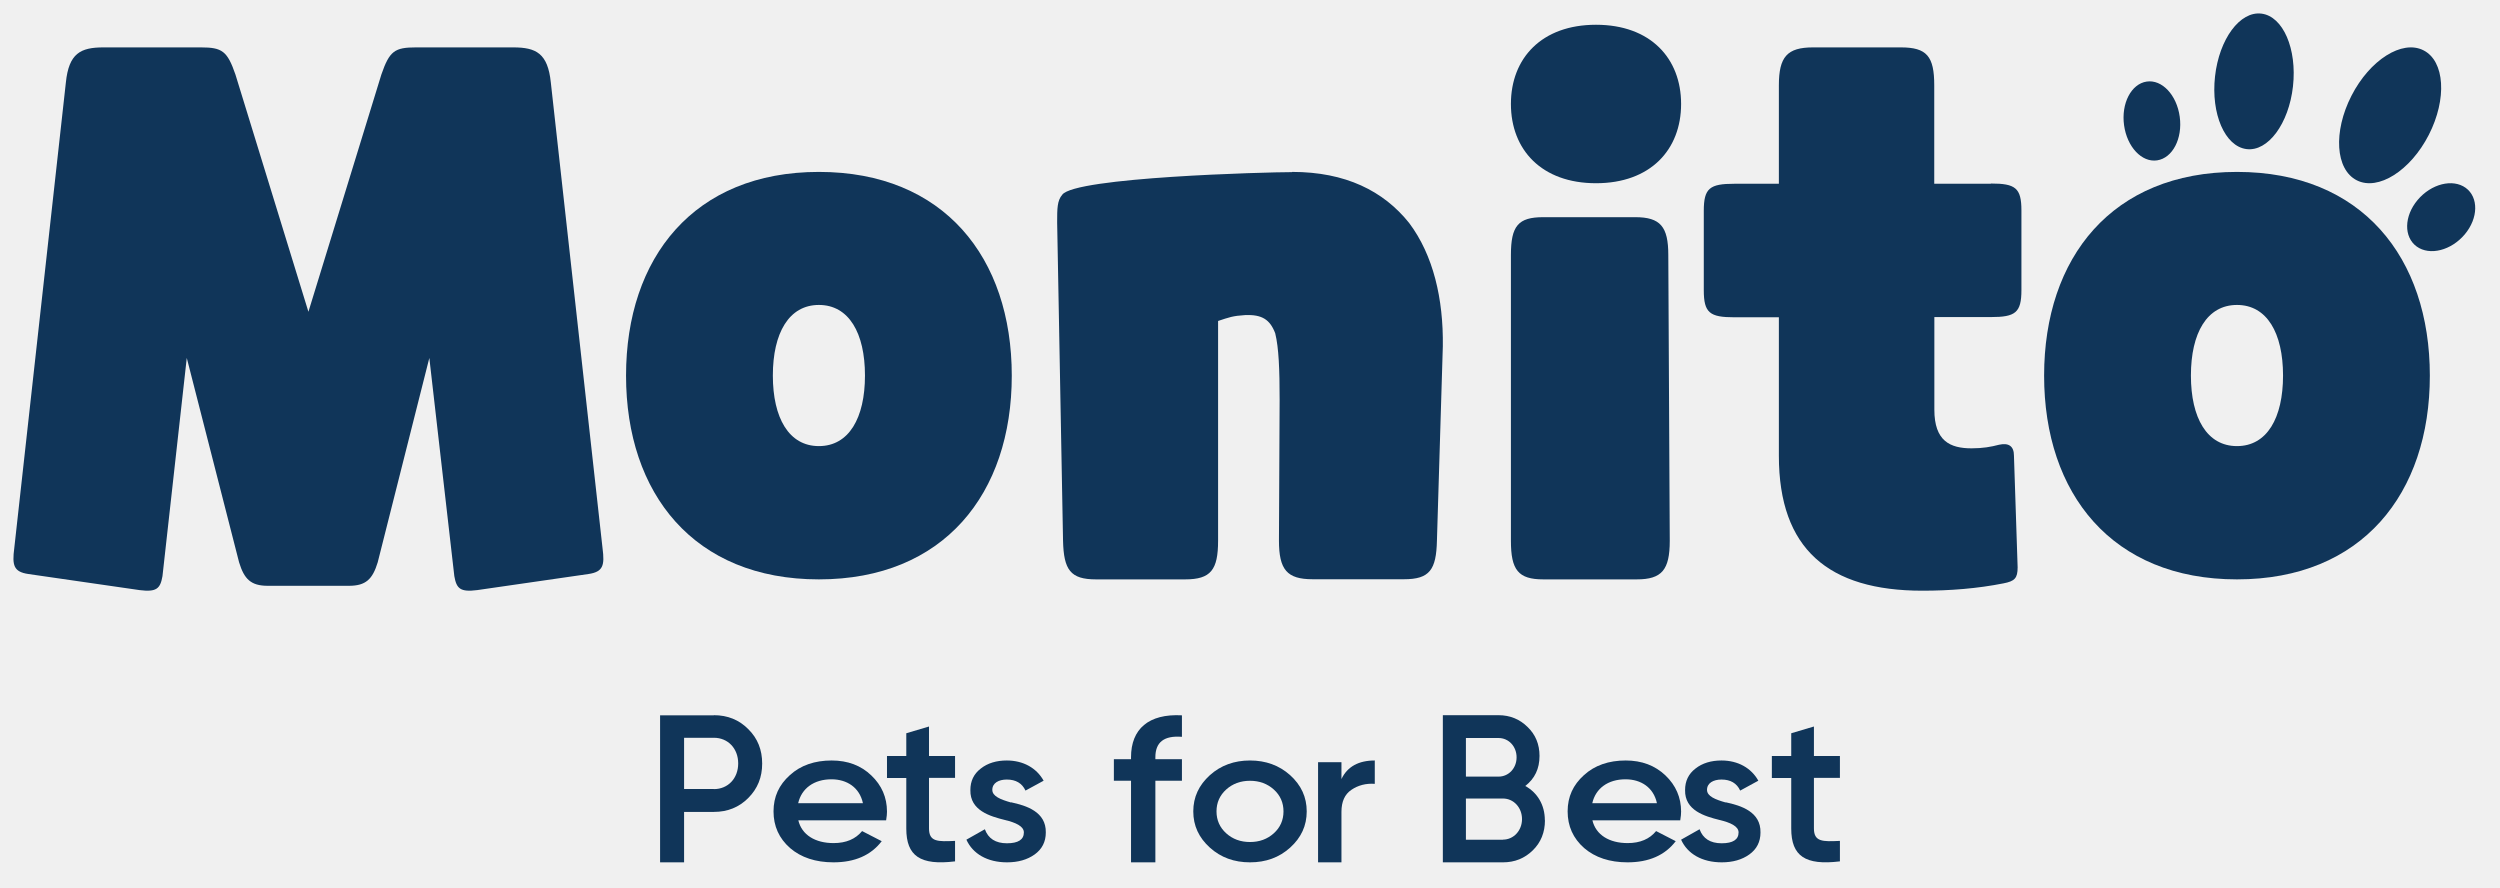
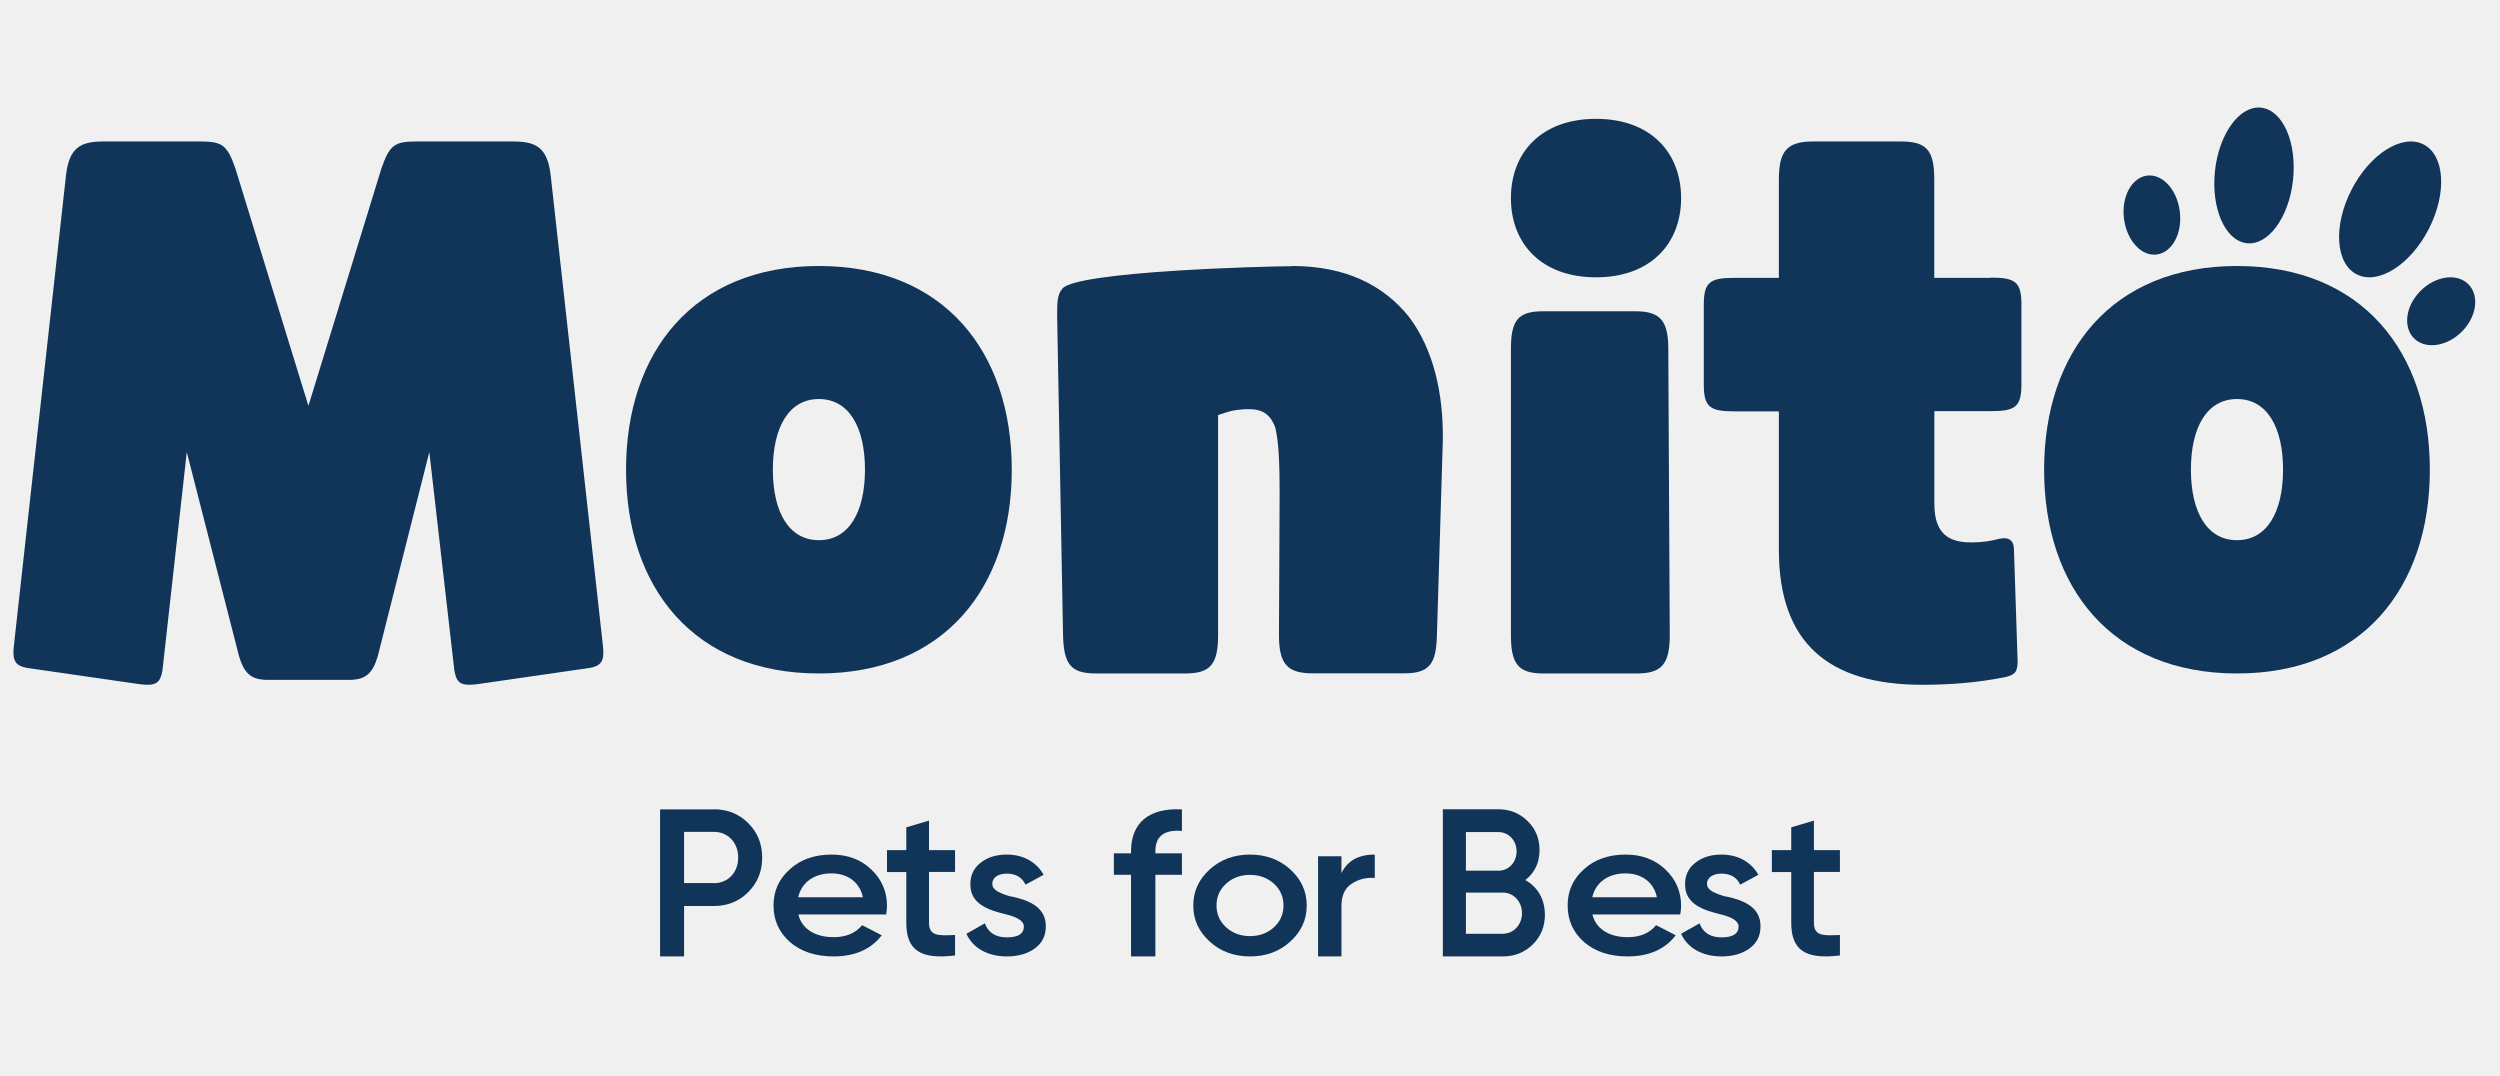
- <svg xmlns="http://www.w3.org/2000/svg" width="93" height="33" viewBox="0 0 93 33" fill="none">
+ <svg xmlns="http://www.w3.org/2000/svg" width="93" height="40" viewBox="0 0 93 33" fill="none">
  <g clip-path="url(#clip0_42_309)">
    <path d="M26.555 26.605C27.069 26.605 27.494 26.779 27.835 27.123C28.185 27.467 28.353 27.895 28.353 28.404C28.353 28.913 28.185 29.334 27.835 29.686C27.494 30.029 27.069 30.203 26.555 30.203H25.448V32.079H24.555V26.61H26.555V26.605ZM26.555 29.355C27.082 29.355 27.461 28.956 27.461 28.4C27.461 27.844 27.082 27.445 26.555 27.445H25.448V29.351H26.555V29.355Z" fill="#103559" />
    <path d="M29.697 30.513C29.826 31.061 30.329 31.363 31.01 31.363C31.478 31.363 31.829 31.21 32.07 30.916L32.8 31.292C32.399 31.817 31.798 32.079 31.006 32.079C30.342 32.079 29.799 31.899 29.39 31.547C28.98 31.186 28.775 30.732 28.775 30.184C28.775 29.636 28.98 29.198 29.381 28.837C29.782 28.47 30.307 28.29 30.939 28.29C31.535 28.29 32.03 28.477 32.412 28.845C32.8 29.213 32.996 29.667 32.996 30.192C32.996 30.27 32.987 30.38 32.964 30.517H29.701L29.697 30.513ZM32.101 29.879C31.976 29.296 31.509 28.99 30.93 28.99C30.276 28.99 29.817 29.331 29.692 29.879H32.101Z" fill="#103559" />
    <path d="M35.528 28.937H34.559V30.818C34.559 31.32 34.886 31.311 35.528 31.281V32.043C34.236 32.2 33.714 31.847 33.714 30.822V28.941H32.996V28.124H33.714V27.277L34.559 27.026V28.124H35.528V28.941V28.937Z" fill="#103559" />
    <path d="M37.609 29.845C38.18 29.967 38.92 30.198 38.904 30.97C38.904 31.315 38.763 31.589 38.49 31.785C38.216 31.981 37.875 32.079 37.461 32.079C36.729 32.079 36.187 31.762 35.95 31.236L36.637 30.848C36.761 31.193 37.035 31.37 37.457 31.37C37.879 31.37 38.088 31.233 38.088 30.966C38.088 30.735 37.778 30.598 37.384 30.504C36.83 30.366 36.082 30.151 36.098 29.391C36.098 29.058 36.223 28.791 36.484 28.591C36.741 28.387 37.071 28.29 37.453 28.29C38.068 28.29 38.562 28.572 38.823 29.042L38.148 29.41C38.023 29.136 37.786 28.999 37.453 28.999C37.151 28.999 36.914 29.128 36.914 29.383C36.914 29.622 37.224 29.743 37.609 29.853V29.845Z" fill="#103559" />
    <path d="M43.968 27.41C43.303 27.356 42.98 27.61 42.98 28.168V28.243H43.968V29.043H42.98V32.079H42.074V29.043H41.436V28.243H42.074V28.168C42.074 27.119 42.729 26.544 43.968 26.61V27.41Z" fill="#103559" />
    <path d="M45.007 31.531C44.599 31.163 44.39 30.717 44.39 30.184C44.39 29.652 44.599 29.206 45.007 28.837C45.415 28.47 45.918 28.29 46.5 28.29C47.082 28.29 47.586 28.47 47.994 28.837C48.402 29.206 48.61 29.652 48.61 30.184C48.61 30.717 48.402 31.163 47.994 31.531C47.586 31.899 47.091 32.079 46.5 32.079C45.91 32.079 45.415 31.899 45.007 31.531ZM46.5 31.323C46.852 31.323 47.147 31.214 47.386 30.998C47.625 30.783 47.746 30.509 47.746 30.184C47.746 29.859 47.625 29.585 47.386 29.37C47.147 29.155 46.852 29.045 46.5 29.045C46.148 29.045 45.853 29.155 45.614 29.37C45.376 29.585 45.254 29.859 45.254 30.184C45.254 30.509 45.376 30.783 45.614 30.998C45.853 31.214 46.148 31.323 46.5 31.323Z" fill="#103559" />
    <path d="M49.902 28.981C50.12 28.52 50.539 28.29 51.142 28.29V29.159C50.815 29.135 50.522 29.212 50.273 29.381C50.024 29.547 49.902 29.822 49.902 30.202V32.079H49.032V28.354H49.902V28.981Z" fill="#103559" />
    <path d="M57.472 30.516C57.472 30.962 57.323 31.336 57.02 31.633C56.716 31.93 56.348 32.079 55.911 32.079H53.674V26.605H55.745C56.17 26.605 56.534 26.754 56.825 27.043C57.125 27.331 57.27 27.692 57.27 28.121C57.27 28.597 57.092 28.966 56.74 29.238C57.193 29.489 57.468 29.943 57.468 30.512L57.472 30.516ZM54.532 27.45V28.89H55.745C56.126 28.89 56.417 28.576 56.417 28.172C56.417 27.769 56.126 27.454 55.745 27.454H54.532V27.45ZM55.911 31.234C56.307 31.234 56.619 30.898 56.619 30.47C56.619 30.041 56.307 29.705 55.911 29.705H54.532V31.238H55.911V31.234Z" fill="#103559" />
    <path d="M59.237 30.513C59.366 31.061 59.868 31.363 60.549 31.363C61.016 31.363 61.367 31.21 61.607 30.916L62.337 31.292C61.936 31.817 61.336 32.079 60.544 32.079C59.882 32.079 59.339 31.899 58.93 31.547C58.521 31.186 58.316 30.732 58.316 30.184C58.316 29.636 58.521 29.198 58.921 28.837C59.321 28.47 59.846 28.29 60.478 28.29C61.074 28.29 61.567 28.477 61.954 28.845C62.341 29.213 62.537 29.667 62.537 30.192C62.537 30.27 62.528 30.38 62.505 30.517H59.246L59.237 30.513ZM61.638 29.879C61.514 29.296 61.047 28.99 60.469 28.99C59.815 28.99 59.357 29.331 59.233 29.879H61.643H61.638Z" fill="#103559" />
    <path d="M64.196 29.845C64.767 29.967 65.507 30.198 65.49 30.97C65.49 31.315 65.35 31.589 65.076 31.785C64.803 31.981 64.462 32.079 64.048 32.079C63.316 32.079 62.774 31.762 62.537 31.236L63.224 30.848C63.348 31.193 63.622 31.37 64.044 31.37C64.466 31.37 64.675 31.233 64.675 30.966C64.675 30.735 64.365 30.598 63.971 30.504C63.417 30.366 62.669 30.151 62.685 29.391C62.685 29.058 62.81 28.791 63.071 28.591C63.328 28.387 63.658 28.29 64.04 28.29C64.655 28.29 65.149 28.572 65.41 29.042L64.735 29.41C64.61 29.136 64.373 28.999 64.04 28.999C63.738 28.999 63.501 29.128 63.501 29.383C63.501 29.622 63.811 29.743 64.196 29.853V29.845Z" fill="#103559" />
    <path d="M68.445 28.937H67.478V30.818C67.478 31.32 67.805 31.311 68.445 31.281V32.043C67.156 32.2 66.634 31.847 66.634 30.822V28.941H65.913V28.124H66.634V27.277L67.478 27.026V28.124H68.445V28.941V28.937Z" fill="#103559" />
    <path d="M20.491 3.072C20.38 1.983 19.943 1.763 19.093 1.763H15.474C14.68 1.763 14.489 1.898 14.187 2.772L11.473 11.598L8.758 2.772C8.456 1.898 8.265 1.763 7.471 1.763H3.847C2.998 1.763 2.56 1.983 2.45 3.072L0.53 20.399C0.449 21.023 0.504 21.272 1.052 21.353L5.194 21.952C5.823 22.032 5.963 21.897 6.044 21.433L6.948 13.316L8.894 20.918C9.085 21.543 9.332 21.792 9.964 21.792H12.98C13.609 21.792 13.86 21.547 14.051 20.918L15.971 13.316L16.901 21.433C16.982 21.897 17.122 22.032 17.751 21.952L21.893 21.353C22.441 21.272 22.496 21.028 22.415 20.399L20.491 3.072Z" fill="#103559" />
    <path d="M30.463 6.395C25.815 6.395 23.289 9.581 23.289 13.974C23.289 18.367 25.815 21.553 30.463 21.553C35.111 21.553 37.638 18.367 37.638 13.974C37.638 9.581 35.111 6.395 30.463 6.395ZM30.463 16.595C29.348 16.595 28.75 15.55 28.75 13.97C28.75 12.389 29.348 11.344 30.463 11.344C31.579 11.344 32.177 12.389 32.177 13.97C32.177 15.55 31.579 16.595 30.463 16.595Z" fill="#103559" />
    <path d="M48.062 6.403C47.109 6.403 39.979 6.592 39.515 7.245C39.326 7.463 39.326 7.762 39.326 8.275L39.545 20.114C39.57 21.199 39.819 21.553 40.768 21.553H44.09C45.043 21.553 45.313 21.199 45.313 20.114V11.94C45.721 11.805 45.856 11.75 46.32 11.721C46.944 11.696 47.243 11.885 47.438 12.398C47.572 12.941 47.602 13.757 47.602 14.868L47.577 20.11C47.577 21.195 47.876 21.548 48.829 21.548H52.231C53.184 21.548 53.429 21.195 53.454 20.11L53.673 12.886C53.698 11.119 53.319 9.491 52.421 8.296C51.468 7.102 50.051 6.395 48.066 6.395L48.062 6.403Z" fill="#103559" />
    <path d="M60.831 8.079H57.411C56.476 8.079 56.206 8.402 56.206 9.487V20.119C56.206 21.201 56.476 21.553 57.411 21.553H60.885C61.821 21.553 62.115 21.201 62.115 20.119L62.061 9.487C62.061 8.431 61.767 8.079 60.831 8.079Z" fill="#103559" />
    <path d="M59.372 0.921C57.346 0.921 56.206 2.168 56.206 3.868C56.206 5.569 57.346 6.816 59.372 6.816C61.397 6.816 62.537 5.569 62.537 3.868C62.537 2.168 61.397 0.921 59.372 0.921Z" fill="#103559" />
    <path d="M74.058 6.836H71.954V3.175C71.954 2.091 71.676 1.763 70.712 1.763H67.447C66.478 1.763 66.174 2.116 66.174 3.175V6.836H64.516C63.604 6.836 63.381 7 63.381 7.84V10.799C63.381 11.639 63.604 11.803 64.516 11.803H66.174V16.956C66.174 20.427 68.025 21.974 71.513 21.974C72.537 21.974 73.561 21.894 74.529 21.701C74.945 21.621 75.056 21.511 75.056 21.104L74.919 16.951C74.919 16.599 74.726 16.464 74.366 16.544C74.062 16.624 73.758 16.678 73.342 16.678C72.541 16.678 71.958 16.405 71.958 15.241V11.795H74.062C74.975 11.795 75.197 11.631 75.197 10.79V7.832C75.197 6.991 74.975 6.827 74.062 6.827L74.058 6.836Z" fill="#103559" />
    <path d="M83.216 6.395C78.568 6.395 76.041 9.581 76.041 13.974C76.041 18.367 78.568 21.553 83.216 21.553C87.864 21.553 90.39 18.367 90.39 13.974C90.39 9.581 87.864 6.395 83.216 6.395ZM83.216 16.595C82.1 16.595 81.502 15.55 81.502 13.97C81.502 12.389 82.1 11.344 83.216 11.344C84.332 11.344 84.929 12.389 84.929 13.97C84.929 15.55 84.332 16.595 83.216 16.595Z" fill="#103559" />
    <path d="M91.724 6.988C91.237 6.637 90.438 6.84 89.933 7.442C89.429 8.044 89.416 8.818 89.9 9.17C90.387 9.521 91.186 9.318 91.691 8.716C92.195 8.114 92.208 7.34 91.724 6.988Z" fill="#103559" />
    <path d="M80.248 5.965C80.822 5.877 81.197 5.152 81.086 4.343C80.976 3.534 80.426 2.947 79.853 3.035C79.28 3.123 78.904 3.848 79.015 4.657C79.126 5.466 79.675 6.053 80.248 5.965Z" fill="#103559" />
    <path d="M87.675 6.709C88.468 7.109 89.668 6.352 90.352 5.016C91.035 3.68 90.948 2.271 90.15 1.87C89.358 1.47 88.157 2.227 87.474 3.563C86.79 4.899 86.878 6.308 87.675 6.709Z" fill="#103559" />
    <path d="M83.57 5.546C84.369 5.648 85.144 4.601 85.299 3.211C85.453 1.816 84.931 0.609 84.128 0.507C83.328 0.405 82.553 1.452 82.399 2.842C82.244 4.236 82.766 5.444 83.57 5.546Z" fill="#103559" />
  </g>
  <defs>
    <clipPath id="clip0_42_309">
      <rect width="92" height="32" fill="white" transform="translate(0.5 0.5)" />
    </clipPath>
  </defs>
</svg>
